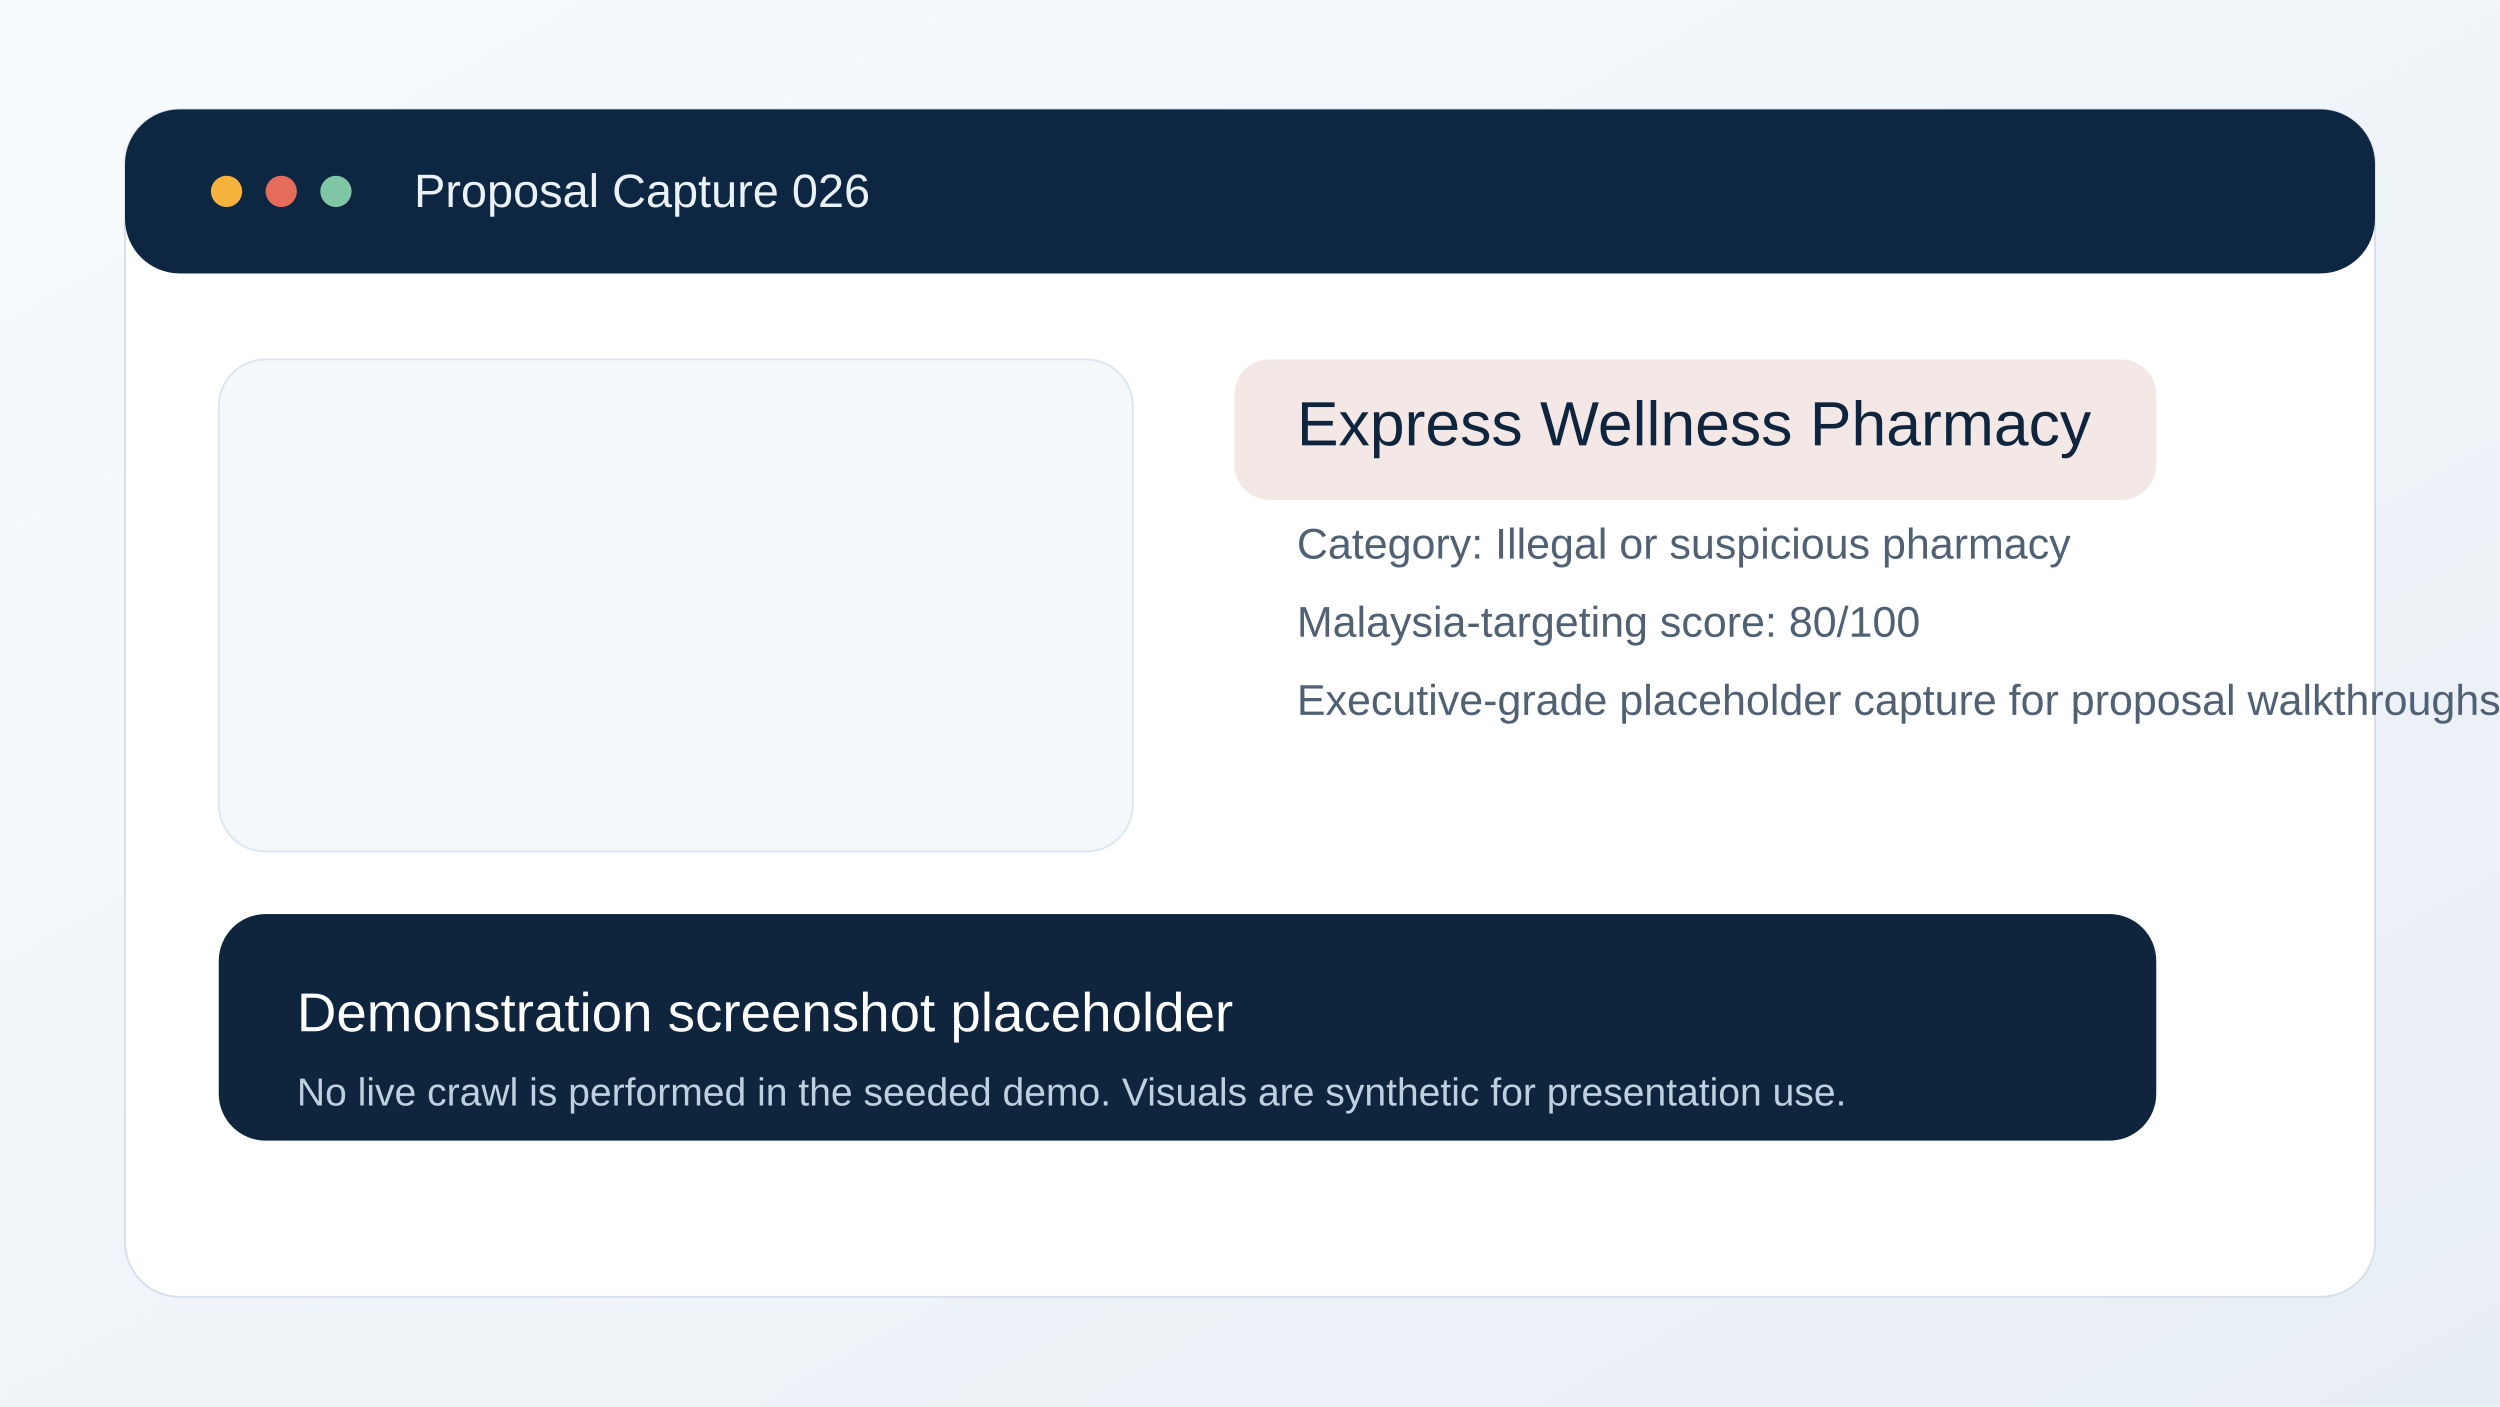
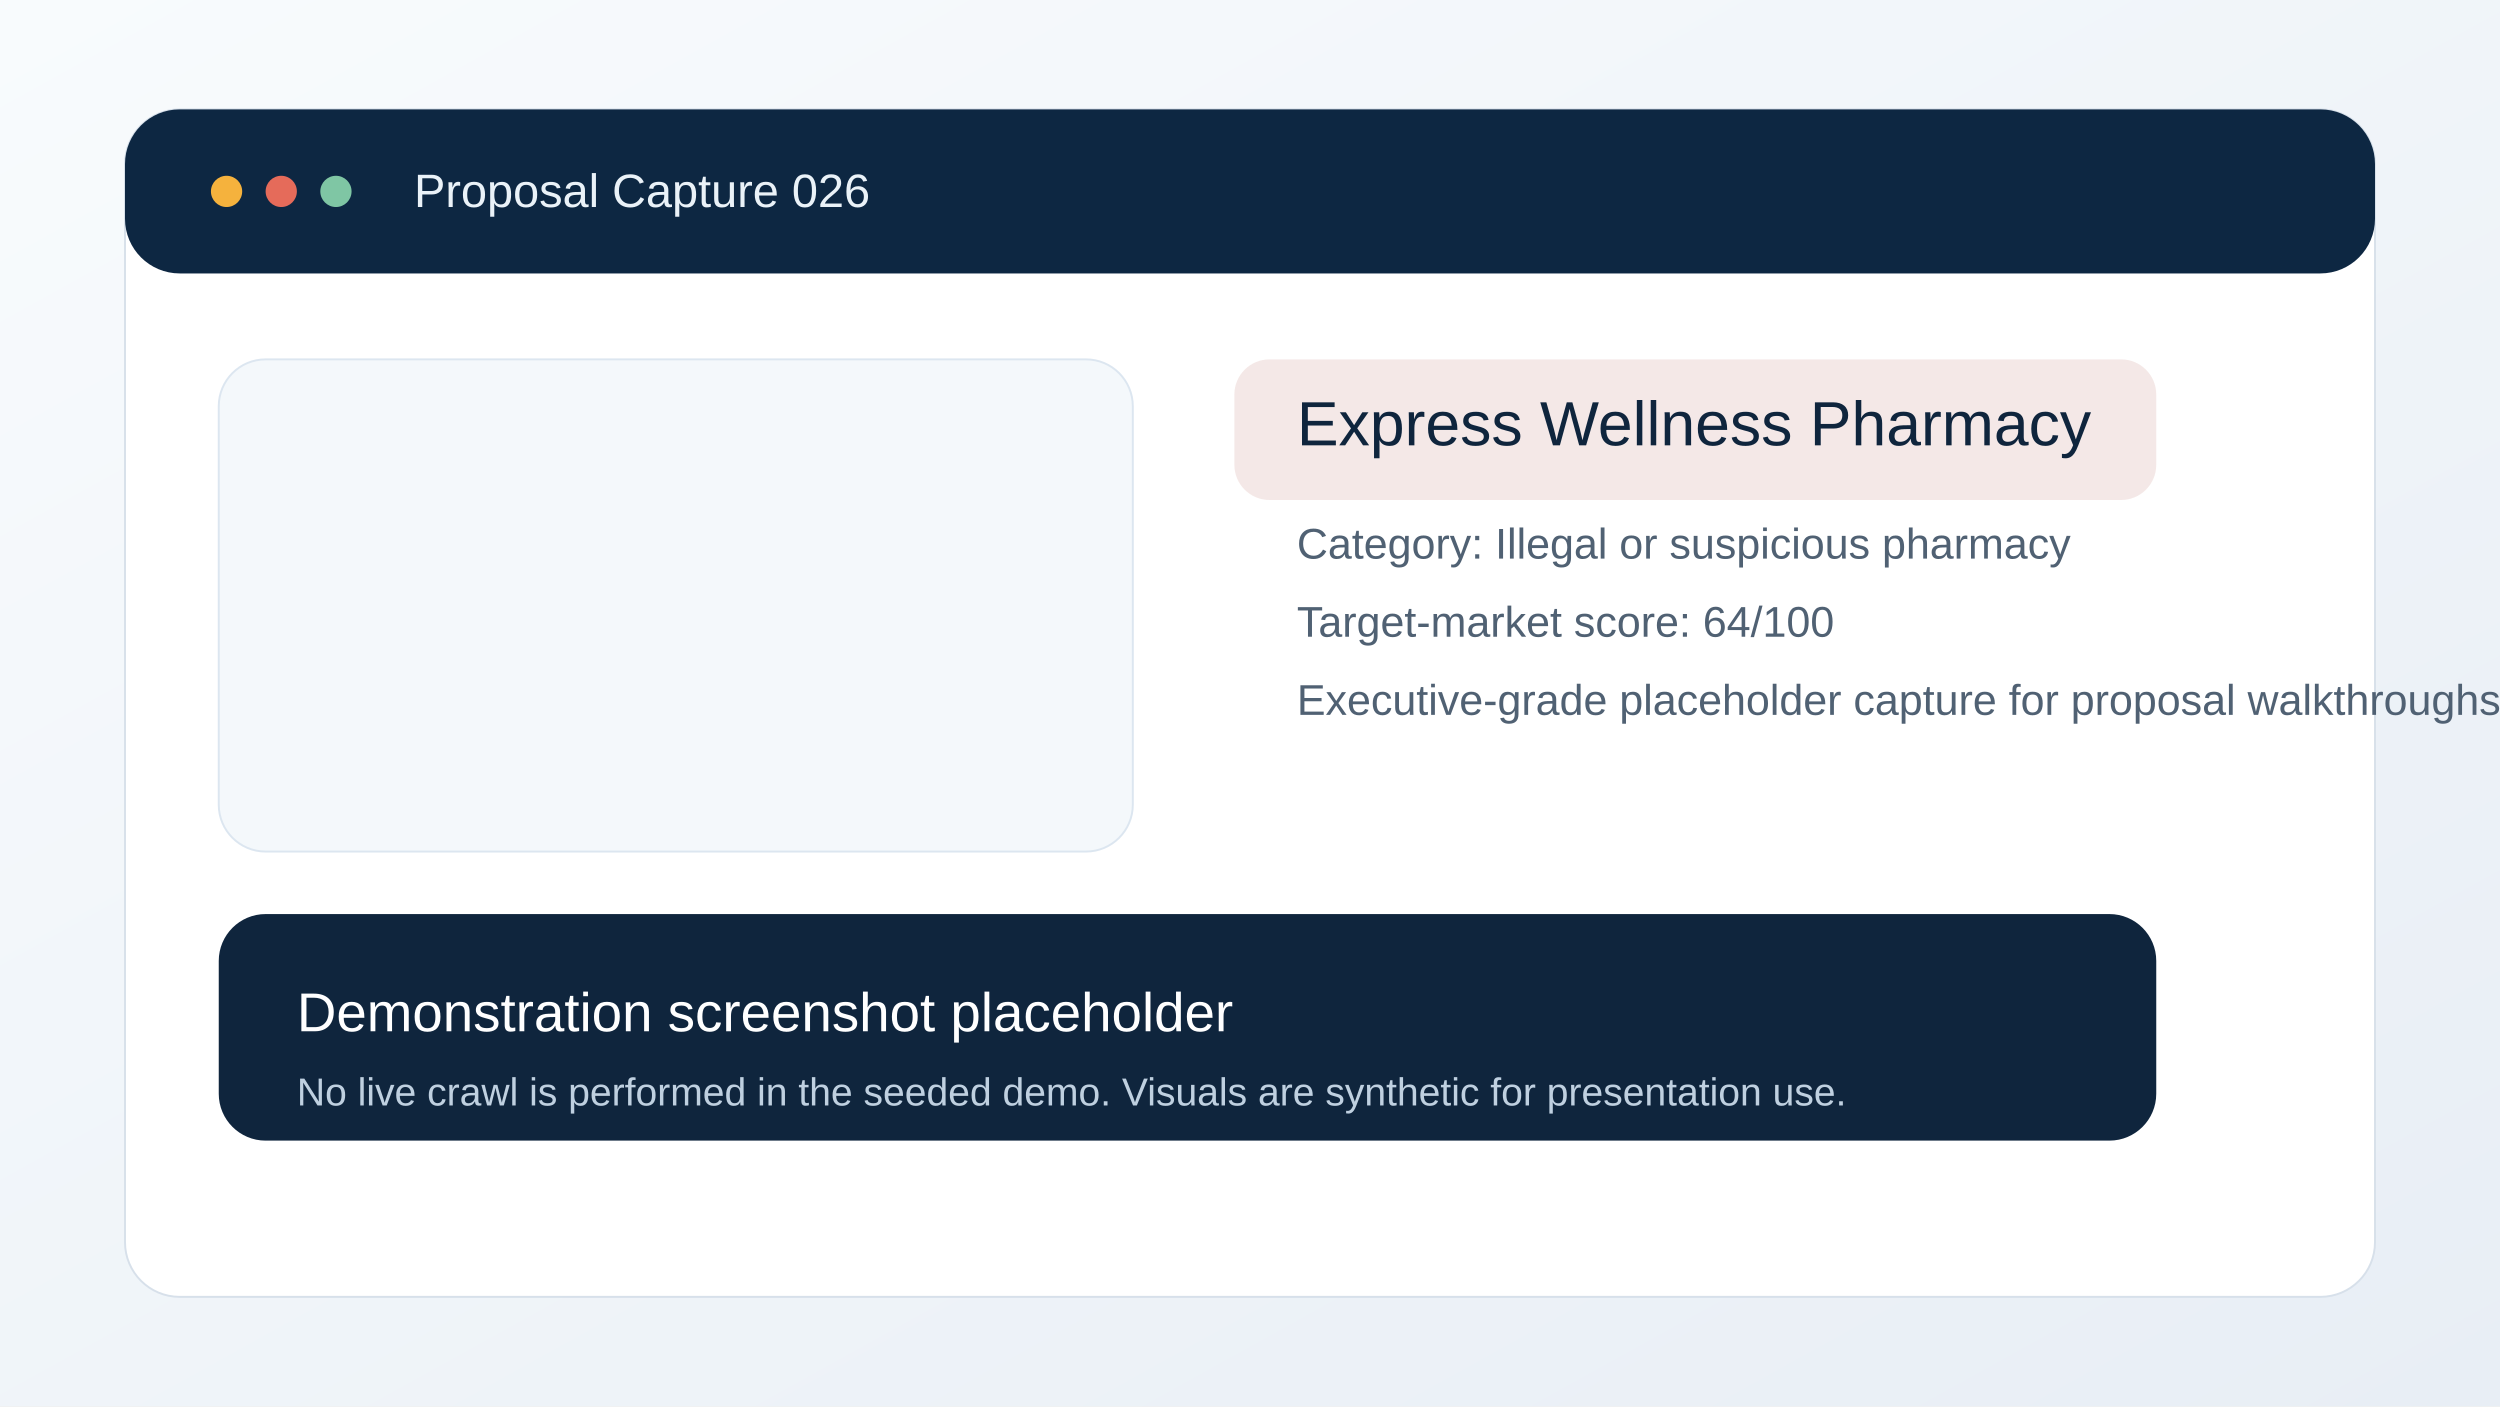
<svg xmlns="http://www.w3.org/2000/svg" width="1280" height="720" viewBox="0 0 1280 720">
  <defs>
    <linearGradient id="bg" x1="0" y1="0" x2="1" y2="1">
      <stop offset="0%" stop-color="#F8FBFD" />
      <stop offset="100%" stop-color="#E8EEF5" />
    </linearGradient>
  </defs>
  <rect width="1280" height="720" fill="url(#bg)" />
  <rect x="64" y="56" width="1152" height="608" rx="28" fill="#FFFFFF" stroke="#D7E0EA" />
  <rect x="64" y="56" width="1152" height="84" rx="28" fill="#0D2742" />
  <circle cx="116" cy="98" r="8" fill="#F5B23D" />
  <circle cx="144" cy="98" r="8" fill="#E56B5A" />
  <circle cx="172" cy="98" r="8" fill="#7FC6A4" />
  <text x="212" y="106" font-family="Arial, sans-serif" font-size="24" fill="#EAF2F8">Proposal Capture 026</text>
  <rect x="112" y="184" width="468" height="252" rx="24" fill="#F4F8FB" stroke="#DCE6F0" />
  <rect x="632" y="184" width="472" height="72" rx="18" fill="#A53E32" opacity="0.12" />
  <text x="664" y="228" font-family="Arial, sans-serif" font-size="32" fill="#0F253D">Express Wellness Pharmacy</text>
  <text x="664" y="286" font-family="Arial, sans-serif" font-size="22" fill="#506173">Category: Illegal or suspicious pharmacy</text>
-   <text x="664" y="326" font-family="Arial, sans-serif" font-size="22" fill="#506173">Malaysia-targeting score: 80/100</text>
+   <text x="664" y="326" font-family="Arial, sans-serif" font-size="22" fill="#506173">Target-market score: 64/100</text>
  <text x="664" y="366" font-family="Arial, sans-serif" font-size="22" fill="#506173">Executive-grade placeholder capture for proposal walkthroughs</text>
  <rect x="112" y="468" width="992" height="116" rx="24" fill="#0F253D" />
  <text x="152" y="528" font-family="Arial, sans-serif" font-size="28" fill="#FFFFFF">Demonstration screenshot placeholder</text>
  <text x="152" y="566" font-family="Arial, sans-serif" font-size="20" fill="#BFD0E0">No live crawl is performed in the seeded demo. Visuals are synthetic for presentation use.</text>
</svg>
